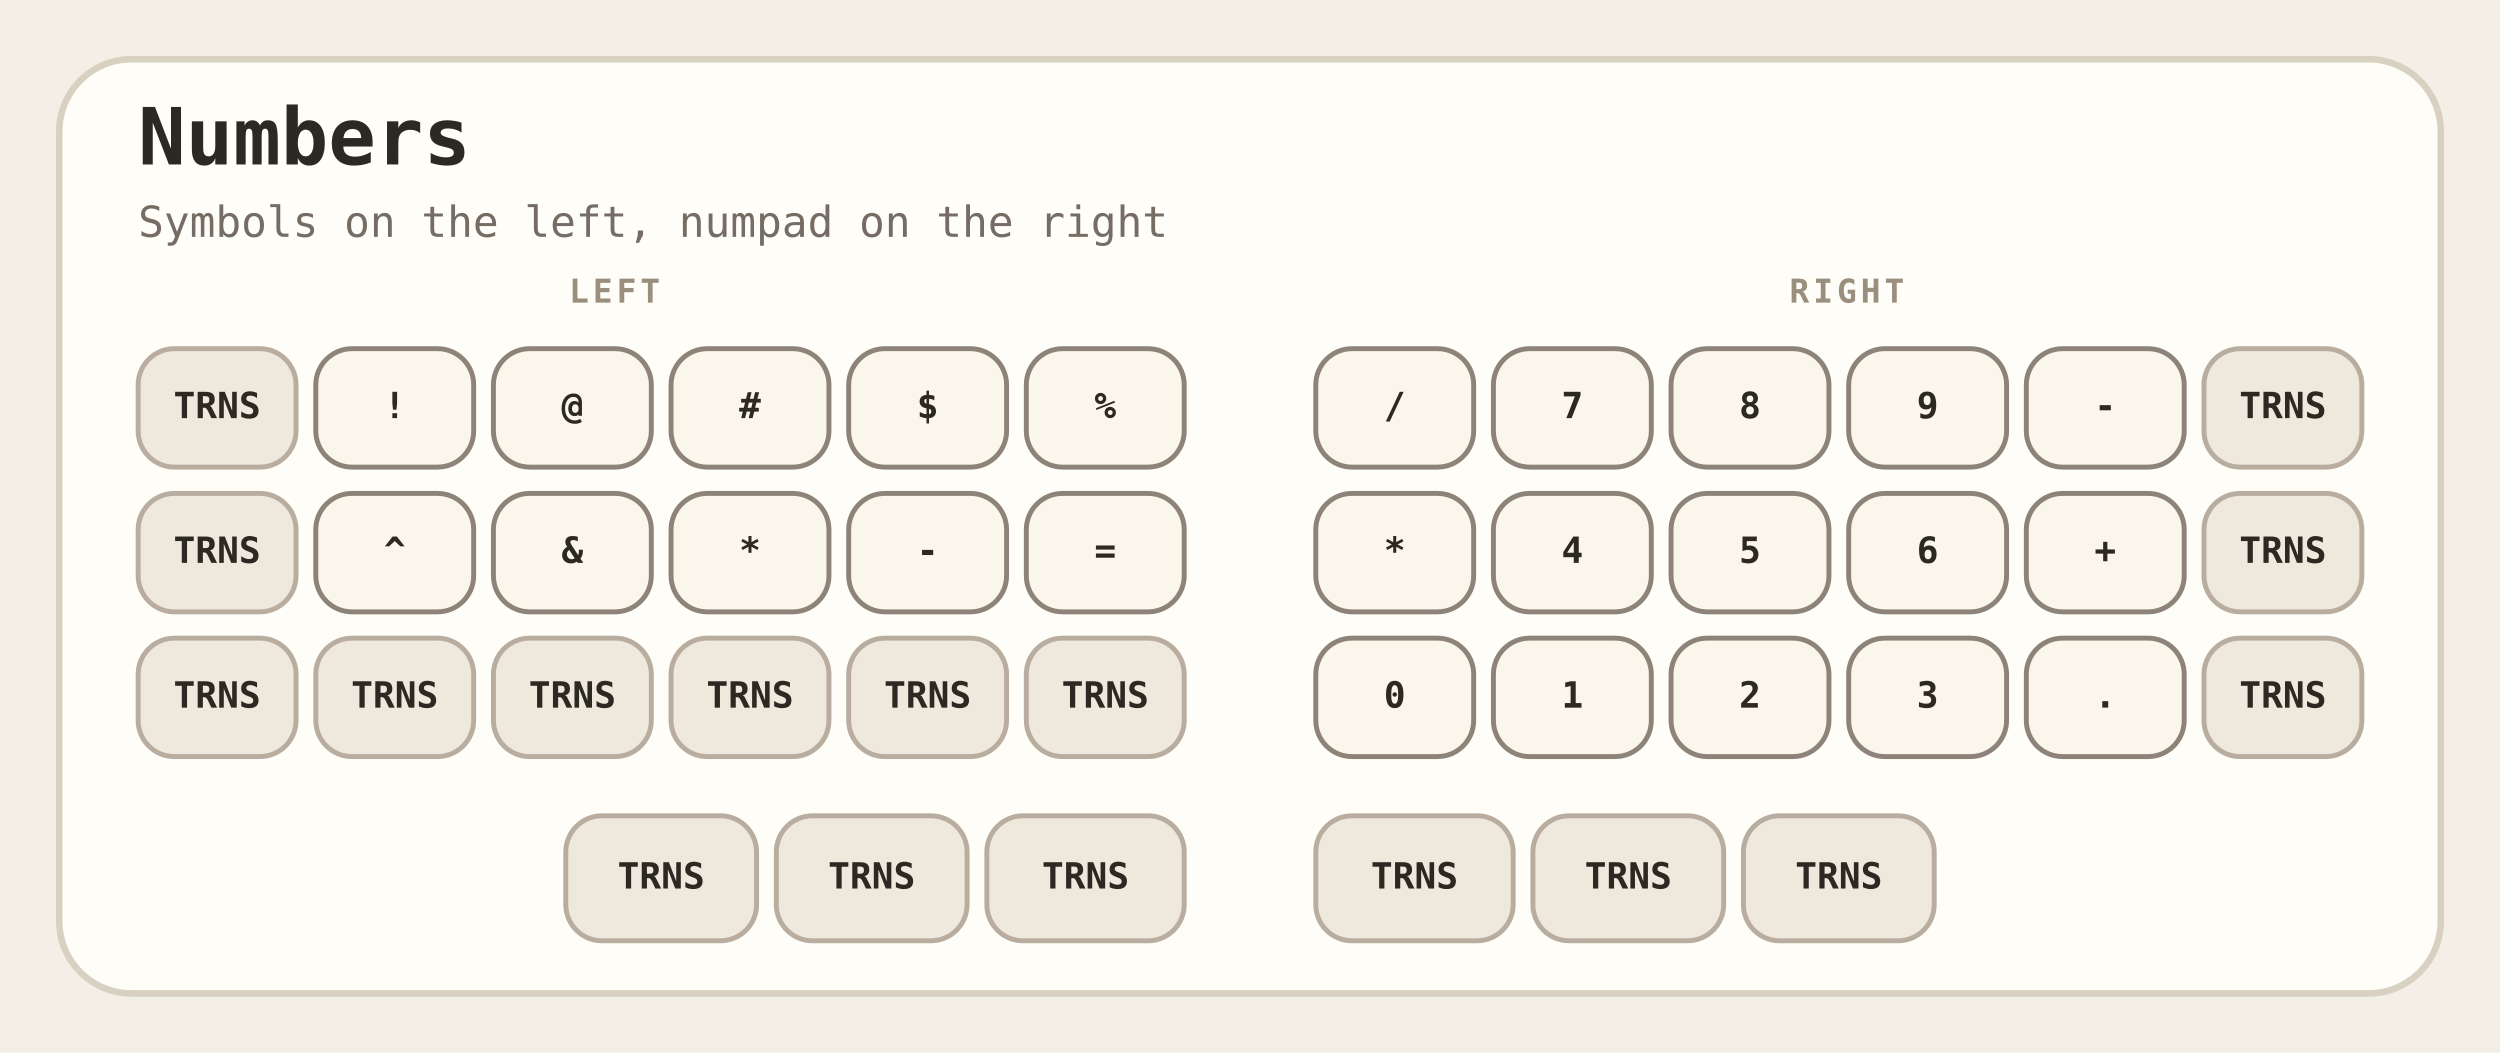
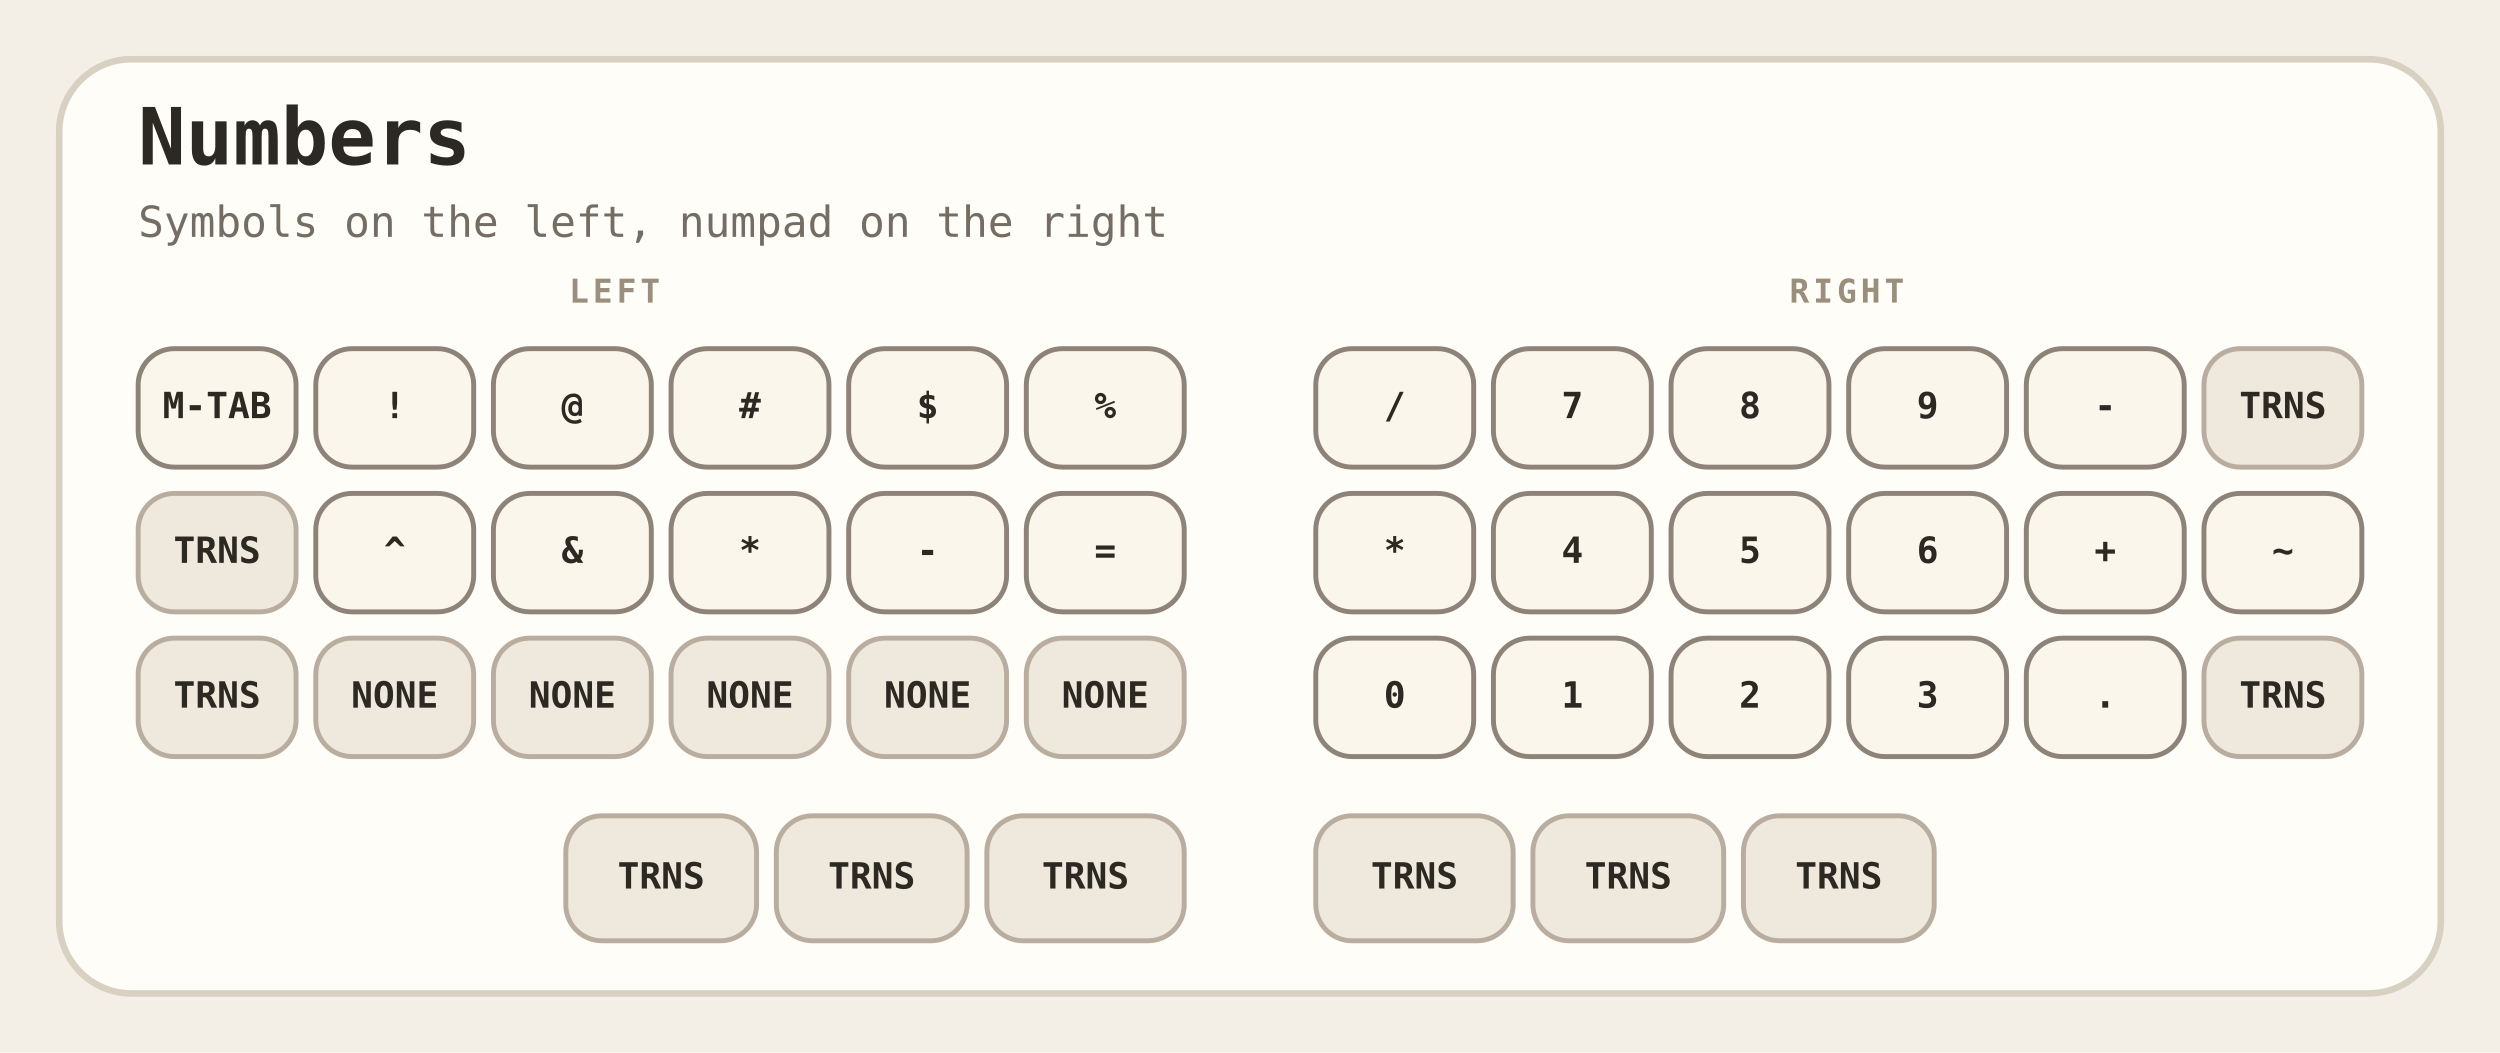
<svg xmlns="http://www.w3.org/2000/svg" width="760" height="320" viewBox="0 0 760 320" role="img" aria-labelledby="title desc">
  <style>
    .bg { fill: #f4efe6; }
    .panel { fill: #fffdf8; stroke: #d8d0c1; stroke-width: 2; }
    .title { font: 700 24px "Iosevka", "Fira Mono", monospace; fill: #2c2822; }
    .subtitle { font: 500 13px "Iosevka", "Fira Mono", monospace; fill: #756d63; }
    .label { font: 700 10px "Iosevka", "Fira Mono", monospace; fill: #9a8e7c; letter-spacing: 1.2px; }
    .key { fill: #fbf6ec; stroke: #8d8378; stroke-width: 1.5; rx: 11; ry: 11; }
    .thumb { fill: #f6eedf; stroke: #8d8378; stroke-width: 1.5; rx: 11; ry: 11; }
    .trans { fill: #efe8dc; stroke: #b8ad9f; }
    .text { font: 700 11px "Iosevka", "Fira Mono", monospace; fill: #2c2822; text-anchor: middle; dominant-baseline: middle; }
  </style>
  <rect class="bg" width="760" height="320" />
  <rect class="panel" x="18" y="18" width="724" height="284" rx="22" ry="22" />
  <text class="title" x="42" y="50">Numbers</text>
  <text class="subtitle" x="42" y="72">Symbols on the left, numpad on the right</text>
  <text class="label" x="173" y="92">LEFT</text>
  <text class="label" x="544" y="92">RIGHT</text>
  <g transform="translate(42,106)">
    <g>
-       <rect class="key trans" x="0" y="0" width="48" height="36" />
-       <text class="text" x="24" y="18">TRNS</text>
+       <rect class="key" x="0" y="0" width="48" height="36" />
+       <text class="text" x="24" y="18">M-TAB</text>
      <rect class="key" x="54" y="0" width="48" height="36" />
      <text class="text" x="78" y="18">!</text>
      <rect class="key" x="108" y="0" width="48" height="36" />
      <text class="text" x="132" y="18">@</text>
      <rect class="key" x="162" y="0" width="48" height="36" />
      <text class="text" x="186" y="18">#</text>
      <rect class="key" x="216" y="0" width="48" height="36" />
      <text class="text" x="240" y="18">$</text>
      <rect class="key" x="270" y="0" width="48" height="36" />
      <text class="text" x="294" y="18">%</text>
      <rect class="key trans" x="0" y="44" width="48" height="36" />
      <text class="text" x="24" y="62">TRNS</text>
      <rect class="key" x="54" y="44" width="48" height="36" />
      <text class="text" x="78" y="62">^</text>
      <rect class="key" x="108" y="44" width="48" height="36" />
      <text class="text" x="132" y="62">&amp;</text>
      <rect class="key" x="162" y="44" width="48" height="36" />
      <text class="text" x="186" y="62">*</text>
      <rect class="key" x="216" y="44" width="48" height="36" />
      <text class="text" x="240" y="62">-</text>
      <rect class="key" x="270" y="44" width="48" height="36" />
      <text class="text" x="294" y="62">=</text>
      <rect class="key trans" x="0" y="88" width="48" height="36" />
      <text class="text" x="24" y="106">TRNS</text>
      <rect class="key trans" x="54" y="88" width="48" height="36" />
-       <text class="text" x="78" y="106">TRNS</text>
+       <text class="text" x="78" y="106">NONE</text>
      <rect class="key trans" x="108" y="88" width="48" height="36" />
-       <text class="text" x="132" y="106">TRNS</text>
+       <text class="text" x="132" y="106">NONE</text>
      <rect class="key trans" x="162" y="88" width="48" height="36" />
-       <text class="text" x="186" y="106">TRNS</text>
+       <text class="text" x="186" y="106">NONE</text>
      <rect class="key trans" x="216" y="88" width="48" height="36" />
-       <text class="text" x="240" y="106">TRNS</text>
+       <text class="text" x="240" y="106">NONE</text>
      <rect class="key trans" x="270" y="88" width="48" height="36" />
-       <text class="text" x="294" y="106">TRNS</text>
+       <text class="text" x="294" y="106">NONE</text>
      <rect class="thumb trans" x="130" y="142" width="58" height="38" />
      <text class="text" x="159" y="161">TRNS</text>
      <rect class="thumb trans" x="194" y="142" width="58" height="38" />
      <text class="text" x="223" y="161">TRNS</text>
      <rect class="thumb trans" x="258" y="142" width="60" height="38" />
      <text class="text" x="288" y="161">TRNS</text>
    </g>
    <g transform="translate(358,0)">
      <rect class="key" x="0" y="0" width="48" height="36" />
      <text class="text" x="24" y="18">/</text>
      <rect class="key" x="54" y="0" width="48" height="36" />
      <text class="text" x="78" y="18">7</text>
      <rect class="key" x="108" y="0" width="48" height="36" />
      <text class="text" x="132" y="18">8</text>
      <rect class="key" x="162" y="0" width="48" height="36" />
      <text class="text" x="186" y="18">9</text>
      <rect class="key" x="216" y="0" width="48" height="36" />
      <text class="text" x="240" y="18">-</text>
      <rect class="key trans" x="270" y="0" width="48" height="36" />
      <text class="text" x="294" y="18">TRNS</text>
      <rect class="key" x="0" y="44" width="48" height="36" />
      <text class="text" x="24" y="62">*</text>
      <rect class="key" x="54" y="44" width="48" height="36" />
      <text class="text" x="78" y="62">4</text>
      <rect class="key" x="108" y="44" width="48" height="36" />
      <text class="text" x="132" y="62">5</text>
      <rect class="key" x="162" y="44" width="48" height="36" />
      <text class="text" x="186" y="62">6</text>
      <rect class="key" x="216" y="44" width="48" height="36" />
      <text class="text" x="240" y="62">+</text>
-       <rect class="key trans" x="270" y="44" width="48" height="36" />
-       <text class="text" x="294" y="62">TRNS</text>
+       <rect class="key" x="270" y="44" width="48" height="36" />
+       <text class="text" x="294" y="62">~</text>
      <rect class="key" x="0" y="88" width="48" height="36" />
      <text class="text" x="24" y="106">0</text>
      <rect class="key" x="54" y="88" width="48" height="36" />
      <text class="text" x="78" y="106">1</text>
      <rect class="key" x="108" y="88" width="48" height="36" />
      <text class="text" x="132" y="106">2</text>
      <rect class="key" x="162" y="88" width="48" height="36" />
      <text class="text" x="186" y="106">3</text>
      <rect class="key" x="216" y="88" width="48" height="36" />
      <text class="text" x="240" y="106">.</text>
      <rect class="key trans" x="270" y="88" width="48" height="36" />
      <text class="text" x="294" y="106">TRNS</text>
      <rect class="thumb trans" x="0" y="142" width="60" height="38" />
      <text class="text" x="30" y="161">TRNS</text>
      <rect class="thumb trans" x="66" y="142" width="58" height="38" />
      <text class="text" x="95" y="161">TRNS</text>
      <rect class="thumb trans" x="130" y="142" width="58" height="38" />
      <text class="text" x="159" y="161">TRNS</text>
    </g>
  </g>
</svg>
